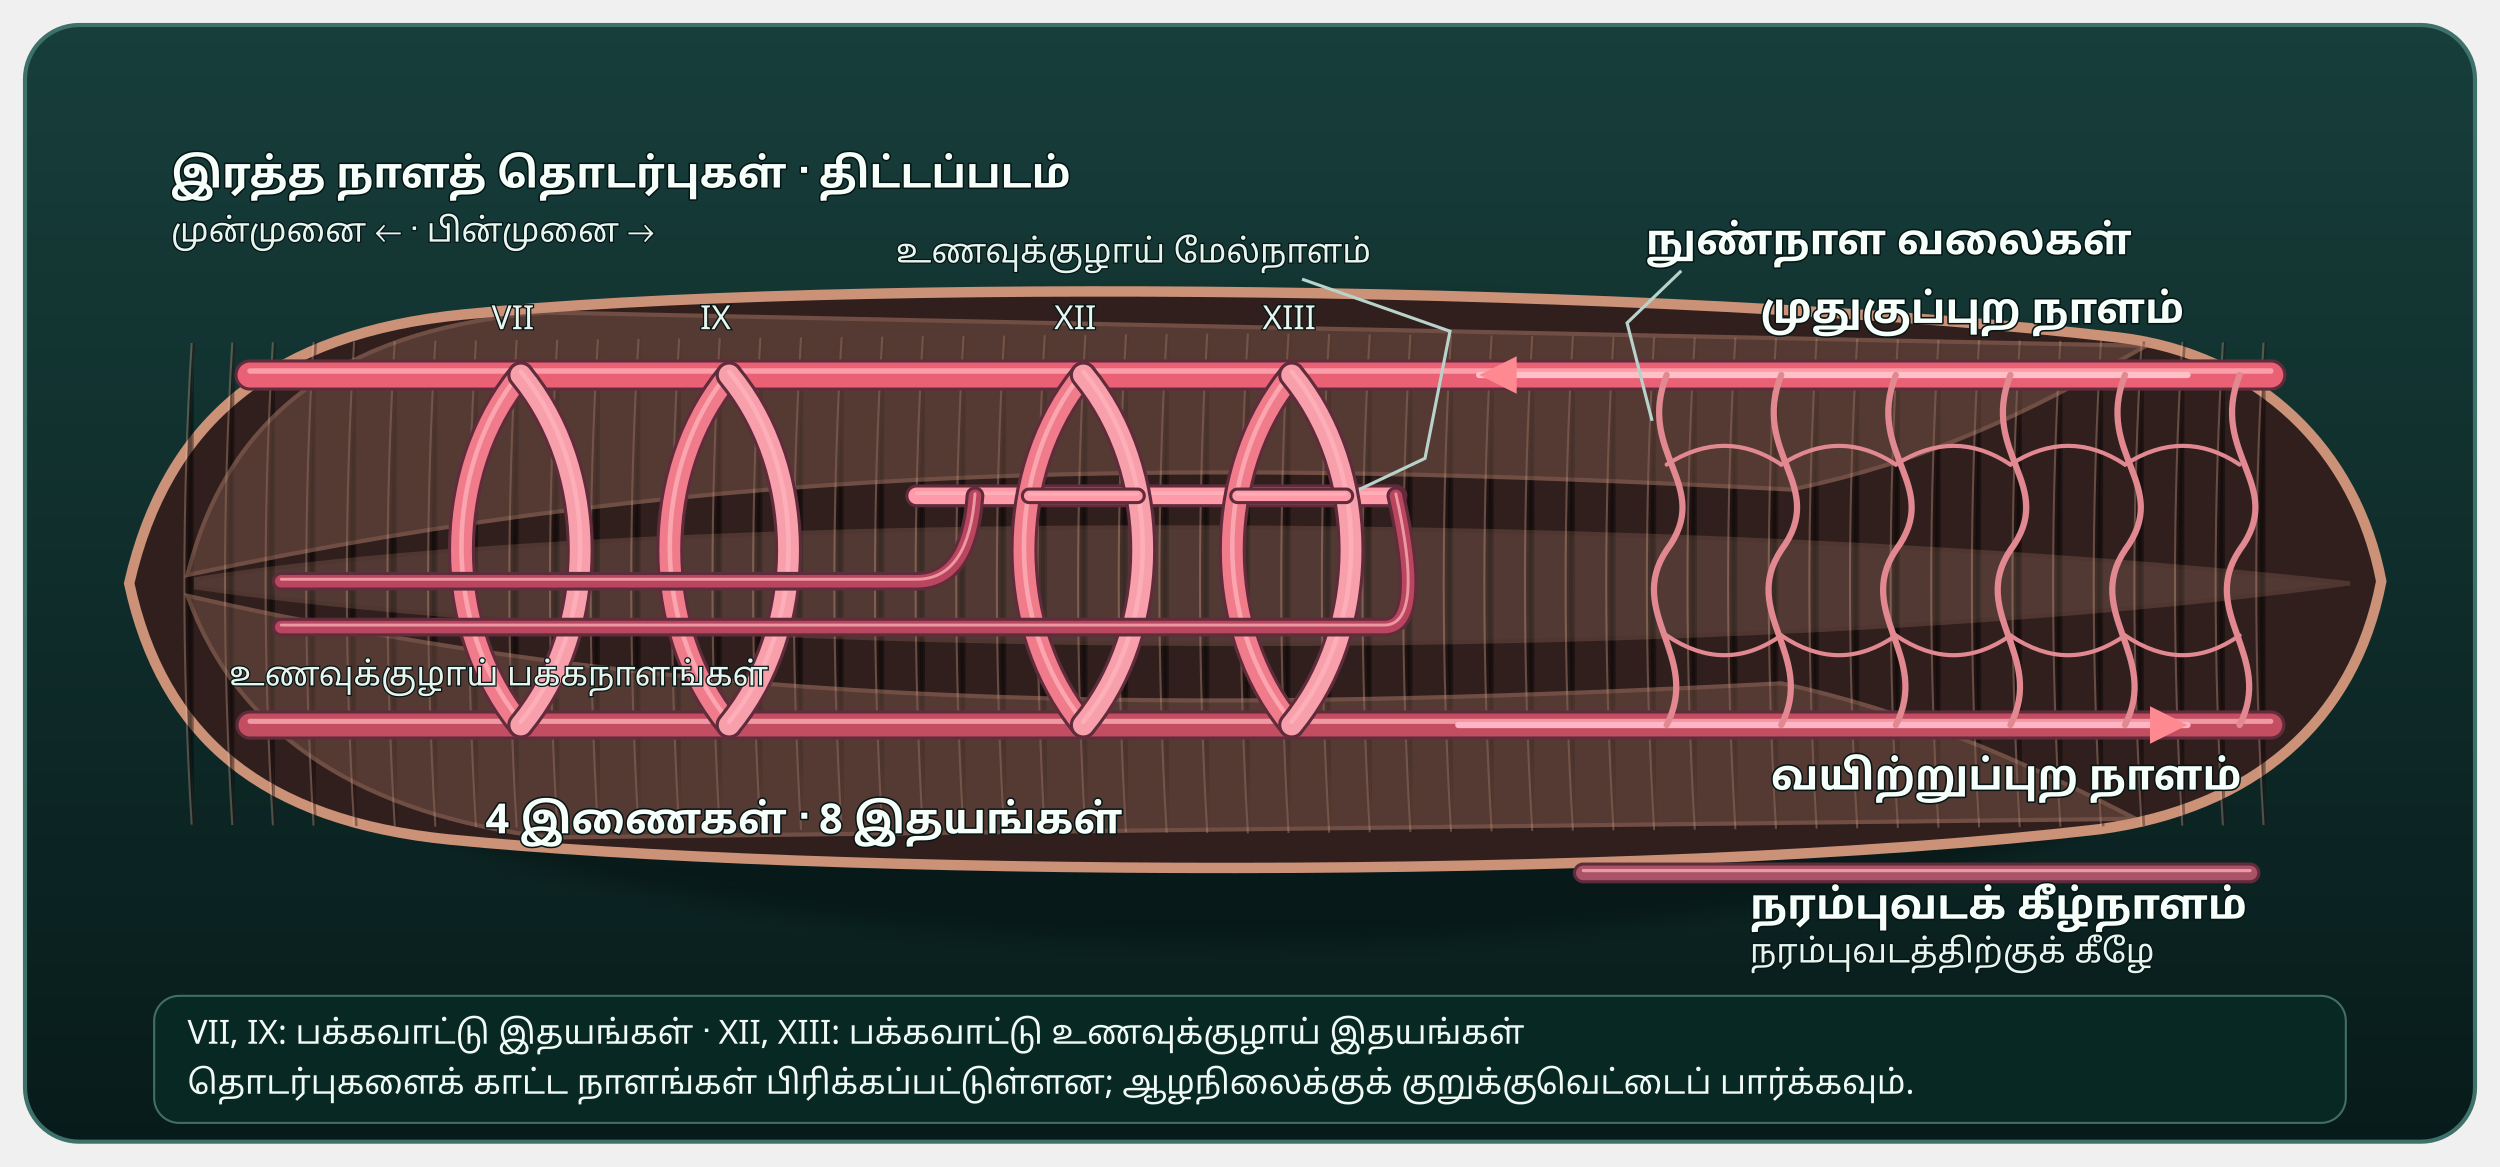
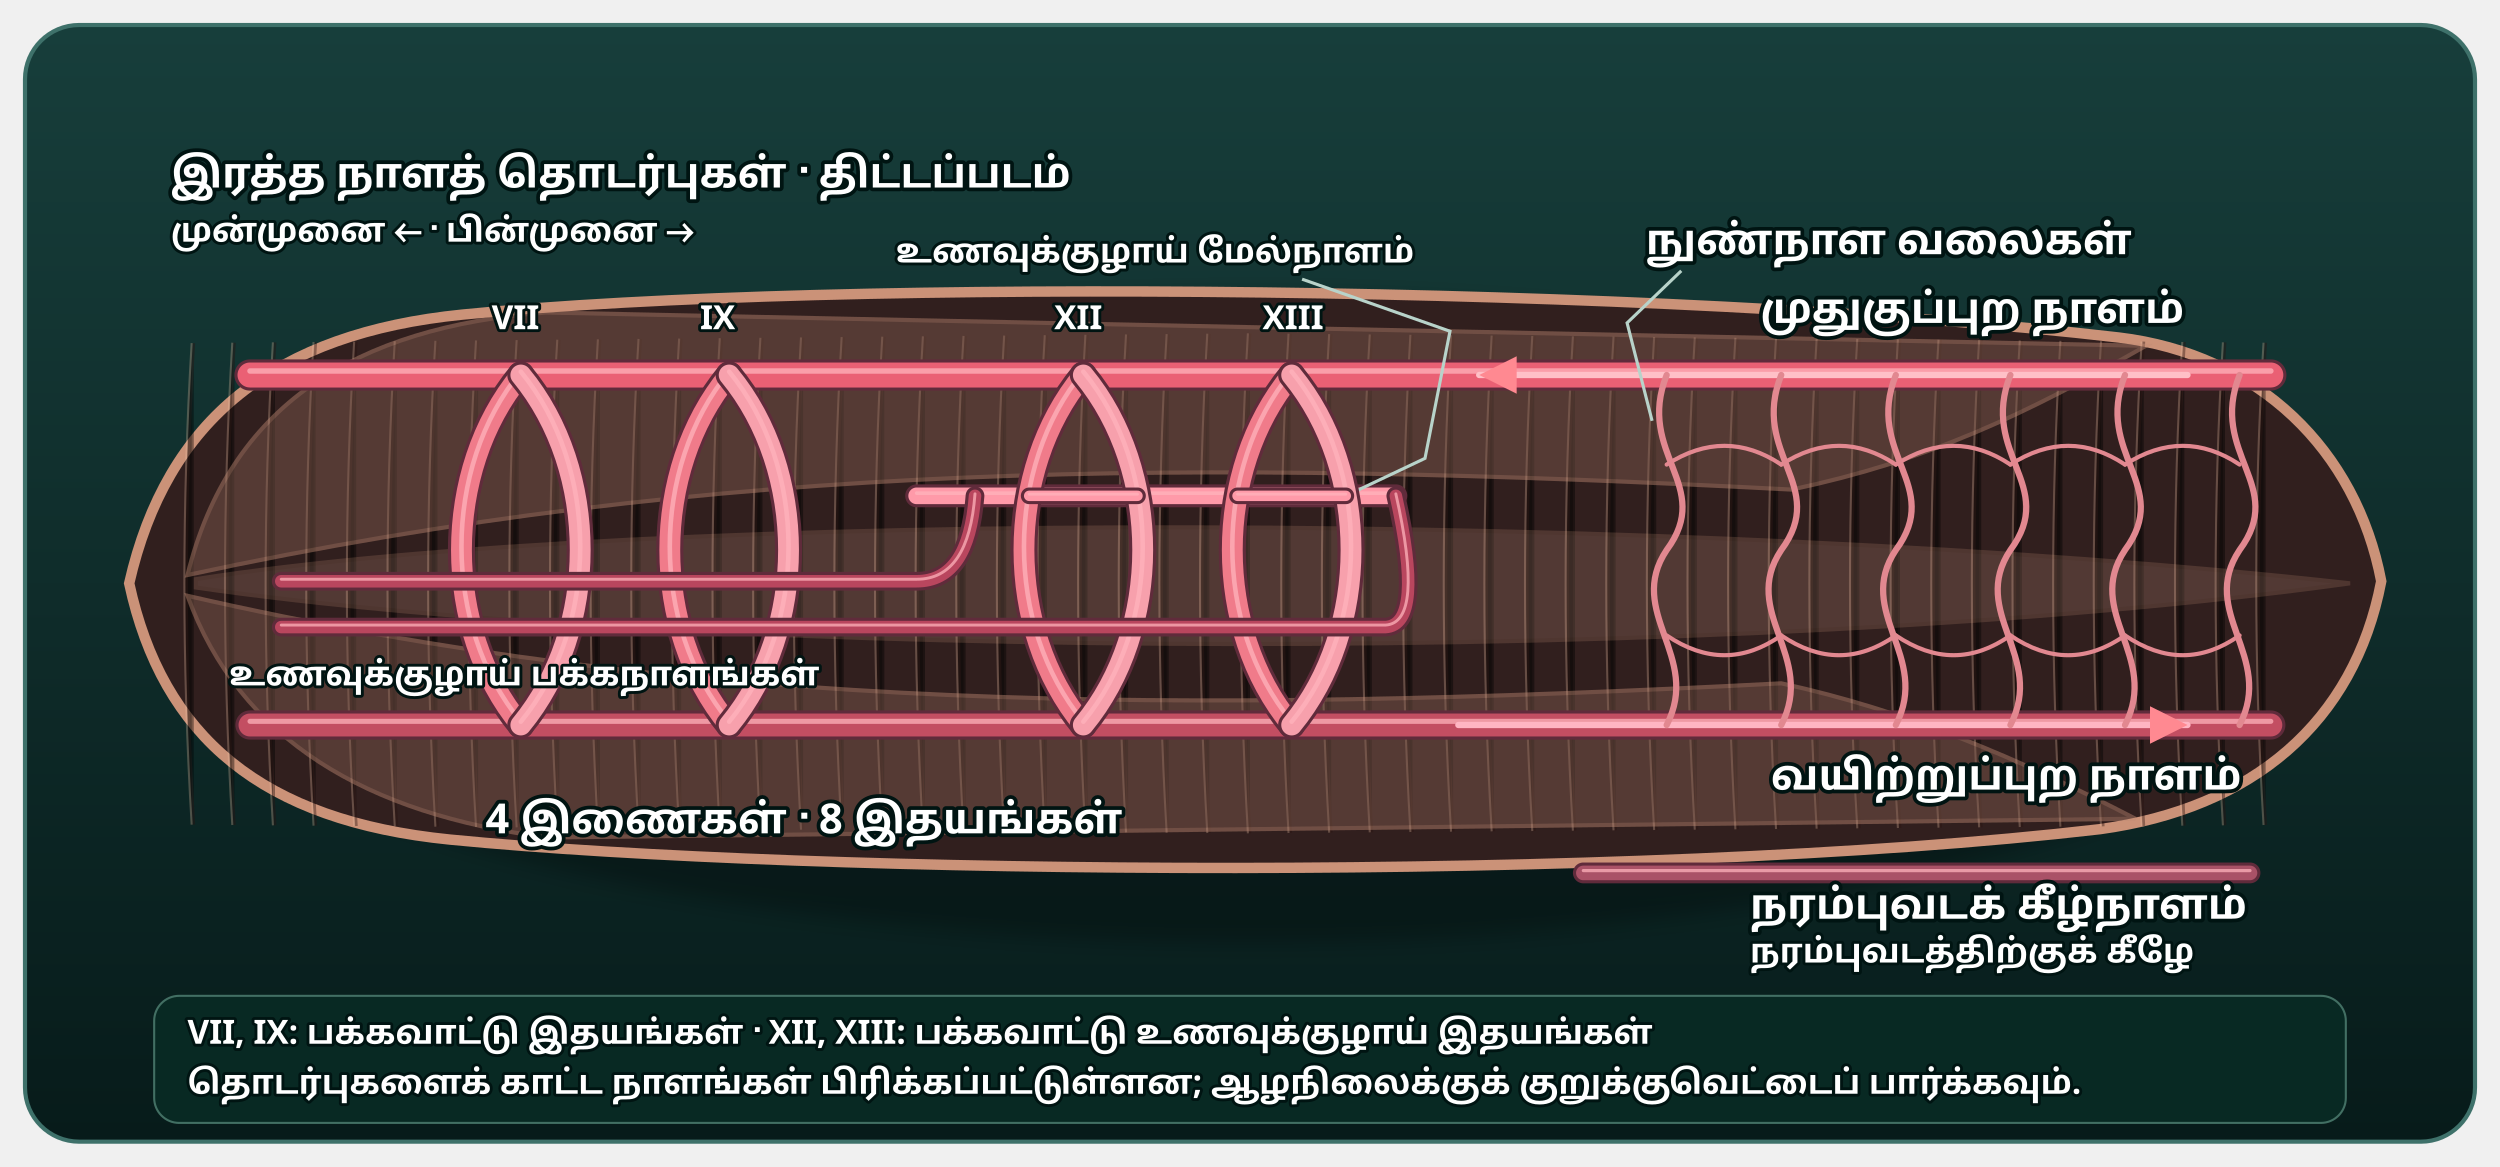
<svg xmlns="http://www.w3.org/2000/svg" id="anatomySvg" viewBox="0 0 1200 560" role="group" aria-labelledby="svgTitle svgDesc" style="transform: none; display: block;" lang="ta" xml:lang="ta" width="1200" height="560" class="motion-paused">
  <defs>
    <linearGradient id="trayGrad" x1="0" y1="0" x2="0" y2="1">
      <stop stop-color="#173e3b" />
      <stop offset="1" stop-color="#071b1a" />
    </linearGradient>
    <linearGradient id="skinGrad" x1="0" y1="0" x2="0" y2="1">
      <stop stop-color="#b87f69" />
      <stop offset=".42" stop-color="#8b5b4b" />
      <stop offset="1" stop-color="#593c35" />
    </linearGradient>
    <linearGradient id="gutGrad" x1="0" y1="0" x2="0" y2="1">
      <stop stop-color="#ffd0aa" />
      <stop offset=".5" stop-color="#d37e66" />
      <stop offset="1" stop-color="#7e3d3f" />
    </linearGradient>
    <linearGradient id="gutLight" x1="0" y1="0" x2="0" y2="1">
      <stop stop-color="#ffe4bb" />
      <stop offset="1" stop-color="#c67c57" />
    </linearGradient>
    <radialGradient id="gizzardGrad">
      <stop stop-color="#f4c099" />
      <stop offset=".58" stop-color="#b36454" />
      <stop offset="1" stop-color="#683940" />
    </radialGradient>
    <linearGradient id="vesselGrad" x1="0" y1="0" x2="1" y2="0">
      <stop stop-color="#8e1e34" />
      <stop offset=".45" stop-color="#ff6670" />
      <stop offset="1" stop-color="#8e1e34" />
    </linearGradient>
    <radialGradient id="reproGrad">
      <stop stop-color="#f3c8ff" />
      <stop offset=".7" stop-color="#a958c6" />
      <stop offset="1" stop-color="#54295f" />
    </radialGradient>
    <filter id="soft">
      <feGaussianBlur stdDeviation="5" />
    </filter>
    <marker id="arrowRed" markerWidth="8" markerHeight="8" refX="6" refY="3" orient="auto">
      <path d="M0 0L6 3L0 6Z" fill="#ff8991" />
    </marker>
    <marker id="arrowBlue" markerWidth="8" markerHeight="8" refX="6" refY="3" orient="auto">
      <path d="M0 0L6 3L0 6Z" fill="#7bd8ff" />
    </marker>
    <filter id="organicTexture" x="-20%" y="-20%" width="140%" height="140%">
      <feTurbulence type="fractalNoise" baseFrequency="0.012 0.09" numOctaves="4" seed="7" result="grain" />
      <feColorMatrix in="grain" type="matrix" values="0 0 0 0 0  0 0 0 0 0  0 0 0 0 0  0.85 0.85 0.85 0 0" result="grainAlpha" />
      <feComposite in="grainAlpha" in2="SourceGraphic" operator="in" />
    </filter>
    <filter id="fineGrain" x="-20%" y="-20%" width="140%" height="140%">
      <feTurbulence type="fractalNoise" baseFrequency="0.35" numOctaves="2" seed="3" result="fine" />
      <feColorMatrix in="fine" type="matrix" values="0 0 0 0 0  0 0 0 0 0  0 0 0 0 0  0.5 0.5 0.5 0 0" result="fineAlpha" />
      <feComposite in="fineAlpha" in2="SourceGraphic" operator="in" />
    </filter>
    <radialGradient id="glossHi" cx="34%" cy="20%" r="60%">
      <stop offset="0" stop-color="#fff" stop-opacity=".55" />
      <stop offset=".45" stop-color="#fff" stop-opacity=".1" />
      <stop offset="1" stop-color="#fff" stop-opacity="0" />
    </radialGradient>
    <radialGradient id="glossHiSmall" cx="30%" cy="22%" r="70%">
      <stop offset="0" stop-color="#fff" stop-opacity=".7" />
      <stop offset="1" stop-color="#fff" stop-opacity="0" />
    </radialGradient>
    <linearGradient id="skinGrad2" x1="0" y1="0" x2="0" y2="1">
      <stop stop-color="#c68a70" offset="0" />
      <stop offset=".18" stop-color="#a8664f" />
      <stop offset=".5" stop-color="#7d4438" />
      <stop offset=".78" stop-color="#5a352f" />
      <stop offset="1" stop-color="#3c211f" />
    </linearGradient>
    <radialGradient id="fleshGlow" cx="50%" cy="35%" r="65%">
      <stop offset="0" stop-color="#ffe0c8" stop-opacity=".5" />
      <stop offset="1" stop-color="#ffe0c8" stop-opacity="0" />
    </radialGradient>
    <clipPath id="externalClip">
      <path d="M65 280 C88 227 136 190 220 186 C470 180 841 183 1050 208 C1112 217 1140 245 1145 280 C1138 324 1095 350 1044 358 C784 384 420 377 218 374 C133 371 87 330 65 280 Z" />
    </clipPath>
    <linearGradient id="caecumPolish" x1="0" y1="0" x2="0" y2="1">
      <stop offset="0" stop-color="#ffe1b5" />
      <stop offset="0.33" stop-color="#efb082" />
      <stop offset="0.68" stop-color="#bb715f" />
      <stop offset="1" stop-color="#663940" />
    </linearGradient>
    <linearGradient id="nervePolish" x1="0" y1="0" x2="0" y2="1">
      <stop offset="0" stop-color="#fff3c1" />
      <stop offset="0.28" stop-color="#ffe179" />
      <stop offset="0.65" stop-color="#d8a43a" />
      <stop offset="1" stop-color="#805424" />
    </linearGradient>
    <linearGradient id="epidermisPolish" x1="0" y1="0" x2="0" y2="1">
      <stop offset="0" stop-color="#f8ccad" />
      <stop offset="0.4" stop-color="#d99c80" />
      <stop offset="1" stop-color="#8f594f" />
    </linearGradient>
    <linearGradient id="skinDepthPolish" x1="0" y1="0" x2="0" y2="1">
      <stop offset="0" stop-color="#b77d6c" />
      <stop offset="0.55" stop-color="#734e48" />
      <stop offset="1" stop-color="#382e32" />
    </linearGradient>
    <linearGradient id="mucusPolish" x1="0" y1="0" x2="0" y2="1">
      <stop offset="0" stop-color="#e6fcff" />
      <stop offset="0.28" stop-color="#ade4e5" />
      <stop offset="1" stop-color="#487f89" />
    </linearGradient>
    <radialGradient id="ganglionPolish" cx=".33" cy=".22" r=".85">
      <stop offset="0" stop-color="#fff8d2" />
      <stop offset="0.38" stop-color="#f7d565" />
      <stop offset="1" stop-color="#957026" />
    </radialGradient>
    <marker id="arrowGasIn" markerWidth="12" markerHeight="12" refX="10" refY="6" orient="auto" markerUnits="userSpaceOnUse">
      <path d="M0 0L12 6L0 12Z" fill="#85e2ff" />
    </marker>
    <marker id="arrowGasOut" markerWidth="12" markerHeight="12" refX="10" refY="6" orient="auto" markerUnits="userSpaceOnUse">
      <path d="M0 0L12 6L0 12Z" fill="#ffb0b7" />
    </marker>
  </defs>
  <rect x="12" y="12" width="1176" height="536" rx="26" fill="url(#trayGrad)" stroke="#3e716a" stroke-width="2" />
  <ellipse cx="600" cy="297" rx="526" ry="155" fill="#000" opacity=".28" filter="url(#soft)" id="bodyShadow" style="display: inline;" />
  <path id="bodyBase" d="M62 280C80 201 132 160 222 151C402 133 802 137 1017 162C1084 170 1131 216 1143 279C1130 347 1081 388 1008 398C785 424 389 420 216 403C126 394 78 354 62 280Z" fill="#311f1e" stroke="#cb9278" stroke-width="5" style="display: inline;" />
  <g id="segments" aria-hidden="true" style="display: inline;">
    <path class="segment-shadow" d="M93 164.68Q86 280 93 395.84" style="stroke: #2a1210; stroke-width: 1.4; opacity: 0.4;" />
    <path class="segment-line" d="M92 164.68Q85 280 92 395.84" style="stroke: #f0c6a8; stroke-width: 1; opacity: 0.28;" />
    <path class="segment-shadow" d="M112.5 164.5Q105.5 280 112.5 396" style="stroke: #2a1210; stroke-width: 1.4; opacity: 0.4;" />
    <path class="segment-line" d="M111.5 164.5Q104.5 280 111.5 396" style="stroke: #f0c6a8; stroke-width: 1; opacity: 0.28;" />
    <path class="segment-shadow" d="M132 164.32Q125 280 132 396.16" style="stroke: #2a1210; stroke-width: 1.4; opacity: 0.4;" />
    <path class="segment-line" d="M131 164.32Q124 280 131 396.16" style="stroke: #f0c6a8; stroke-width: 1; opacity: 0.28;" />
    <path class="segment-shadow" d="M151.5 164.14Q144.5 280 151.5 396.32" style="stroke: #2a1210; stroke-width: 1.4; opacity: 0.4;" />
    <path class="segment-line" d="M150.5 164.14Q143.5 280 150.5 396.32" style="stroke: #f0c6a8; stroke-width: 1; opacity: 0.28;" />
    <path class="segment-shadow" d="M171 163.96Q164 280 171 396.48" style="stroke: #2a1210; stroke-width: 1.4; opacity: 0.4;" />
    <path class="segment-line" d="M170 163.96Q163 280 170 396.48" style="stroke: #f0c6a8; stroke-width: 1; opacity: 0.28;" />
    <path class="segment-shadow" d="M190.5 163.78Q183.5 280 190.5 396.64" style="stroke: #2a1210; stroke-width: 1.4; opacity: 0.4;" />
    <path class="segment-line" d="M189.5 163.78Q182.5 280 189.5 396.64" style="stroke: #f0c6a8; stroke-width: 1; opacity: 0.28;" />
    <path class="segment-shadow" d="M210 163.6Q203 280 210 396.8" style="stroke: #2a1210; stroke-width: 1.4; opacity: 0.4;" />
    <path class="segment-line" d="M209 163.6Q202 280 209 396.8" style="stroke: #f0c6a8; stroke-width: 1; opacity: 0.28;" />
    <path class="segment-shadow" d="M229.5 163.42Q222.5 280 229.5 396.96" style="stroke: #2a1210; stroke-width: 1.4; opacity: 0.4;" />
    <path class="segment-line" d="M228.5 163.42Q221.5 280 228.5 396.96" style="stroke: #f0c6a8; stroke-width: 1; opacity: 0.28;" />
    <path class="segment-shadow" d="M249 163.24Q242 280 249 397.12" style="stroke: #2a1210; stroke-width: 1.4; opacity: 0.4;" />
    <path class="segment-line" d="M248 163.24Q241 280 248 397.12" style="stroke: #f0c6a8; stroke-width: 1; opacity: 0.28;" />
    <path class="segment-shadow" d="M268.5 163.06Q261.5 280 268.5 397.28" style="stroke: #2a1210; stroke-width: 1.4; opacity: 0.4;" />
    <path class="segment-line" d="M267.5 163.06Q260.5 280 267.5 397.28" style="stroke: #f0c6a8; stroke-width: 1; opacity: 0.28;" />
    <path class="segment-shadow" d="M288 162.88Q281 280 288 397.44" style="stroke: #2a1210; stroke-width: 1.4; opacity: 0.4;" />
    <path class="segment-line" d="M287 162.88Q280 280 287 397.44" style="stroke: #f0c6a8; stroke-width: 1; opacity: 0.28;" />
    <path class="segment-shadow" d="M307.5 162.7Q300.5 280 307.5 397.6" style="stroke: #2a1210; stroke-width: 1.4; opacity: 0.4;" />
    <path class="segment-line" d="M306.5 162.7Q299.5 280 306.5 397.6" style="stroke: #f0c6a8; stroke-width: 1; opacity: 0.28;" />
    <path class="segment-shadow" d="M327 162.52Q320 280 327 397.76" style="stroke: #2a1210; stroke-width: 1.4; opacity: 0.4;" />
    <path class="segment-line" d="M326 162.52Q319 280 326 397.76" style="stroke: #f0c6a8; stroke-width: 1; opacity: 0.28;" />
    <path class="segment-shadow" d="M346.5 162.34Q339.5 280 346.5 397.92" style="stroke: #2a1210; stroke-width: 1.4; opacity: 0.4;" />
    <path class="segment-line" d="M345.5 162.34Q338.5 280 345.5 397.92" style="stroke: #f0c6a8; stroke-width: 1; opacity: 0.28;" />
    <path class="segment-shadow" d="M366 162.16Q359 280 366 398.08" style="stroke: #2a1210; stroke-width: 1.4; opacity: 0.4;" />
    <path class="segment-line" d="M365 162.16Q358 280 365 398.08" style="stroke: #f0c6a8; stroke-width: 1; opacity: 0.28;" />
    <path class="segment-shadow" d="M385.5 161.98Q378.5 280 385.5 398.24" style="stroke: #2a1210; stroke-width: 1.4; opacity: 0.4;" />
    <path class="segment-line" d="M384.5 161.98Q377.5 280 384.5 398.24" style="stroke: #f0c6a8; stroke-width: 1; opacity: 0.28;" />
    <path class="segment-shadow" d="M405 161.8Q398 280 405 398.4" style="stroke: #2a1210; stroke-width: 1.4; opacity: 0.4;" />
    <path class="segment-line" d="M404 161.8Q397 280 404 398.4" style="stroke: #f0c6a8; stroke-width: 1; opacity: 0.28;" />
    <path class="segment-shadow" d="M424.5 161.62Q417.5 280 424.5 398.56" style="stroke: #2a1210; stroke-width: 1.4; opacity: 0.4;" />
    <path class="segment-line" d="M423.5 161.62Q416.5 280 423.5 398.56" style="stroke: #f0c6a8; stroke-width: 1; opacity: 0.28;" />
    <path class="segment-shadow" d="M444 161.44Q437 280 444 398.72" style="stroke: #2a1210; stroke-width: 1.4; opacity: 0.4;" />
    <path class="segment-line" d="M443 161.44Q436 280 443 398.72" style="stroke: #f0c6a8; stroke-width: 1; opacity: 0.28;" />
    <path class="segment-shadow" d="M463.5 161.26Q456.5 280 463.5 398.88" style="stroke: #2a1210; stroke-width: 1.4; opacity: 0.4;" />
    <path class="segment-line" d="M462.5 161.26Q455.5 280 462.5 398.88" style="stroke: #f0c6a8; stroke-width: 1; opacity: 0.28;" />
    <path class="segment-shadow" d="M483 161.08Q476 280 483 399.04" style="stroke: #2a1210; stroke-width: 1.4; opacity: 0.4;" />
    <path class="segment-line" d="M482 161.08Q475 280 482 399.04" style="stroke: #f0c6a8; stroke-width: 1; opacity: 0.28;" />
    <path class="segment-shadow" d="M502.5 160.9Q495.5 280 502.5 399.2" style="stroke: #2a1210; stroke-width: 1.4; opacity: 0.4;" />
    <path class="segment-line" d="M501.5 160.9Q494.5 280 501.5 399.2" style="stroke: #f0c6a8; stroke-width: 1; opacity: 0.28;" />
    <path class="segment-shadow" d="M522 160.72Q515 280 522 399.36" style="stroke: #2a1210; stroke-width: 1.4; opacity: 0.4;" />
    <path class="segment-line" d="M521 160.72Q514 280 521 399.36" style="stroke: #f0c6a8; stroke-width: 1; opacity: 0.28;" />
    <path class="segment-shadow" d="M541.5 160.54Q534.5 280 541.5 399.52" style="stroke: #2a1210; stroke-width: 1.4; opacity: 0.4;" />
    <path class="segment-line" d="M540.5 160.54Q533.5 280 540.5 399.52" style="stroke: #f0c6a8; stroke-width: 1; opacity: 0.28;" />
    <path class="segment-shadow" d="M561 160.36Q554 280 561 399.68" style="stroke: #2a1210; stroke-width: 1.4; opacity: 0.4;" />
    <path class="segment-line" d="M560 160.36Q553 280 560 399.68" style="stroke: #f0c6a8; stroke-width: 1; opacity: 0.28;" />
    <path class="segment-shadow" d="M580.5 160.18Q573.5 280 580.5 399.84" style="stroke: #2a1210; stroke-width: 1.4; opacity: 0.4;" />
    <path class="segment-line" d="M579.5 160.18Q572.5 280 579.5 399.84" style="stroke: #f0c6a8; stroke-width: 1; opacity: 0.28;" />
    <path class="segment-shadow" d="M600 160Q593 280 600 400" style="stroke: #2a1210; stroke-width: 1.4; opacity: 0.4;" />
    <path class="segment-line" d="M599 160Q592 280 599 400" style="stroke: #f0c6a8; stroke-width: 1; opacity: 0.28;" />
    <path class="segment-shadow" d="M619.5 160.18Q612.5 280 619.5 399.84" style="stroke: #2a1210; stroke-width: 1.4; opacity: 0.4;" />
    <path class="segment-line" d="M618.5 160.18Q611.5 280 618.5 399.84" style="stroke: #f0c6a8; stroke-width: 1; opacity: 0.28;" />
    <path class="segment-shadow" d="M639 160.36Q632 280 639 399.68" style="stroke: #2a1210; stroke-width: 1.4; opacity: 0.4;" />
    <path class="segment-line" d="M638 160.36Q631 280 638 399.68" style="stroke: #f0c6a8; stroke-width: 1; opacity: 0.28;" />
    <path class="segment-shadow" d="M658.5 160.54Q651.5 280 658.5 399.52" style="stroke: #2a1210; stroke-width: 1.4; opacity: 0.4;" />
    <path class="segment-line" d="M657.5 160.54Q650.5 280 657.5 399.52" style="stroke: #f0c6a8; stroke-width: 1; opacity: 0.28;" />
    <path class="segment-shadow" d="M678 160.72Q671 280 678 399.36" style="stroke: #2a1210; stroke-width: 1.4; opacity: 0.4;" />
    <path class="segment-line" d="M677 160.72Q670 280 677 399.36" style="stroke: #f0c6a8; stroke-width: 1; opacity: 0.28;" />
    <path class="segment-shadow" d="M697.5 160.9Q690.5 280 697.5 399.2" style="stroke: #2a1210; stroke-width: 1.4; opacity: 0.4;" />
    <path class="segment-line" d="M696.5 160.9Q689.5 280 696.5 399.2" style="stroke: #f0c6a8; stroke-width: 1; opacity: 0.28;" />
    <path class="segment-shadow" d="M717 161.08Q710 280 717 399.04" style="stroke: #2a1210; stroke-width: 1.4; opacity: 0.4;" />
    <path class="segment-line" d="M716 161.08Q709 280 716 399.04" style="stroke: #f0c6a8; stroke-width: 1; opacity: 0.28;" />
    <path class="segment-shadow" d="M736.5 161.26Q729.5 280 736.5 398.88" style="stroke: #2a1210; stroke-width: 1.4; opacity: 0.4;" />
    <path class="segment-line" d="M735.5 161.26Q728.5 280 735.5 398.88" style="stroke: #f0c6a8; stroke-width: 1; opacity: 0.28;" />
    <path class="segment-shadow" d="M756 161.44Q749 280 756 398.72" style="stroke: #2a1210; stroke-width: 1.4; opacity: 0.4;" />
    <path class="segment-line" d="M755 161.44Q748 280 755 398.72" style="stroke: #f0c6a8; stroke-width: 1; opacity: 0.28;" />
    <path class="segment-shadow" d="M775.5 161.62Q768.5 280 775.5 398.56" style="stroke: #2a1210; stroke-width: 1.4; opacity: 0.4;" />
    <path class="segment-line" d="M774.5 161.62Q767.5 280 774.5 398.56" style="stroke: #f0c6a8; stroke-width: 1; opacity: 0.28;" />
    <path class="segment-shadow" d="M795 161.8Q788 280 795 398.4" style="stroke: #2a1210; stroke-width: 1.4; opacity: 0.4;" />
    <path class="segment-line" d="M794 161.8Q787 280 794 398.4" style="stroke: #f0c6a8; stroke-width: 1; opacity: 0.28;" />
    <path class="segment-shadow" d="M814.5 161.98Q807.5 280 814.5 398.24" style="stroke: #2a1210; stroke-width: 1.4; opacity: 0.4;" />
    <path class="segment-line" d="M813.5 161.98Q806.5 280 813.5 398.24" style="stroke: #f0c6a8; stroke-width: 1; opacity: 0.28;" />
    <path class="segment-shadow" d="M834 162.16Q827 280 834 398.08" style="stroke: #2a1210; stroke-width: 1.4; opacity: 0.4;" />
    <path class="segment-line" d="M833 162.16Q826 280 833 398.08" style="stroke: #f0c6a8; stroke-width: 1; opacity: 0.28;" />
    <path class="segment-shadow" d="M853.5 162.34Q846.5 280 853.5 397.92" style="stroke: #2a1210; stroke-width: 1.4; opacity: 0.4;" />
    <path class="segment-line" d="M852.5 162.34Q845.5 280 852.5 397.92" style="stroke: #f0c6a8; stroke-width: 1; opacity: 0.28;" />
    <path class="segment-shadow" d="M873 162.52Q866 280 873 397.76" style="stroke: #2a1210; stroke-width: 1.4; opacity: 0.4;" />
    <path class="segment-line" d="M872 162.52Q865 280 872 397.76" style="stroke: #f0c6a8; stroke-width: 1; opacity: 0.28;" />
    <path class="segment-shadow" d="M892.5 162.7Q885.5 280 892.5 397.6" style="stroke: #2a1210; stroke-width: 1.4; opacity: 0.4;" />
    <path class="segment-line" d="M891.5 162.7Q884.5 280 891.5 397.6" style="stroke: #f0c6a8; stroke-width: 1; opacity: 0.28;" />
    <path class="segment-shadow" d="M912 162.88Q905 280 912 397.44" style="stroke: #2a1210; stroke-width: 1.4; opacity: 0.4;" />
    <path class="segment-line" d="M911 162.88Q904 280 911 397.44" style="stroke: #f0c6a8; stroke-width: 1; opacity: 0.28;" />
    <path class="segment-shadow" d="M931.5 163.06Q924.5 280 931.5 397.28" style="stroke: #2a1210; stroke-width: 1.4; opacity: 0.4;" />
    <path class="segment-line" d="M930.5 163.06Q923.5 280 930.5 397.28" style="stroke: #f0c6a8; stroke-width: 1; opacity: 0.28;" />
    <path class="segment-shadow" d="M951 163.24Q944 280 951 397.12" style="stroke: #2a1210; stroke-width: 1.4; opacity: 0.4;" />
    <path class="segment-line" d="M950 163.24Q943 280 950 397.12" style="stroke: #f0c6a8; stroke-width: 1; opacity: 0.28;" />
    <path class="segment-shadow" d="M970.5 163.42Q963.5 280 970.5 396.96" style="stroke: #2a1210; stroke-width: 1.4; opacity: 0.4;" />
    <path class="segment-line" d="M969.5 163.42Q962.5 280 969.5 396.96" style="stroke: #f0c6a8; stroke-width: 1; opacity: 0.28;" />
    <path class="segment-shadow" d="M990 163.6Q983 280 990 396.8" style="stroke: #2a1210; stroke-width: 1.4; opacity: 0.4;" />
    <path class="segment-line" d="M989 163.6Q982 280 989 396.8" style="stroke: #f0c6a8; stroke-width: 1; opacity: 0.28;" />
    <path class="segment-shadow" d="M1009.5 163.78Q1002.5 280 1009.5 396.64" style="stroke: #2a1210; stroke-width: 1.4; opacity: 0.4;" />
    <path class="segment-line" d="M1008.5 163.78Q1001.5 280 1008.5 396.64" style="stroke: #f0c6a8; stroke-width: 1; opacity: 0.28;" />
    <path class="segment-shadow" d="M1029 163.96Q1022 280 1029 396.48" style="stroke: #2a1210; stroke-width: 1.4; opacity: 0.4;" />
    <path class="segment-line" d="M1028 163.96Q1021 280 1028 396.48" style="stroke: #f0c6a8; stroke-width: 1; opacity: 0.28;" />
    <path class="segment-shadow" d="M1048.5 164.14Q1041.5 280 1048.5 396.32" style="stroke: #2a1210; stroke-width: 1.4; opacity: 0.4;" />
    <path class="segment-line" d="M1047.5 164.14Q1040.5 280 1047.5 396.32" style="stroke: #f0c6a8; stroke-width: 1; opacity: 0.28;" />
    <path class="segment-shadow" d="M1068 164.32Q1061 280 1068 396.16" style="stroke: #2a1210; stroke-width: 1.4; opacity: 0.4;" />
    <path class="segment-line" d="M1067 164.32Q1060 280 1067 396.16" style="stroke: #f0c6a8; stroke-width: 1; opacity: 0.28;" />
    <path class="segment-shadow" d="M1087.5 164.5Q1080.5 280 1087.5 396" style="stroke: #2a1210; stroke-width: 1.4; opacity: 0.4;" />
    <path class="segment-line" d="M1086.5 164.5Q1079.5 280 1086.5 396" style="stroke: #f0c6a8; stroke-width: 1; opacity: 0.28;" />
  </g>
  <g id="internalFlaps" aria-hidden="true" style="display: inline;">
    <path class="flap" d="M90 276C110 195 170 157 262 150L1030 166C972 199 926 221 860 235C573 220 345 221 90 276Z" style="fill: #835d4f; stroke: #c18b74; stroke-width: 2; opacity: 0.44;" />
    <path class="flap" d="M90 286C115 355 176 391 263 402L1025 393C969 364 915 341 855 328C566 343 335 342 90 286Z" style="fill: #835d4f; stroke: #c18b74; stroke-width: 2; opacity: 0.44;" />
    <path d="M94 278C310 244 813 245 1128 280C840 320 335 317 94 282Z" fill="#e9b394" opacity=".18" stroke="#d9a080" stroke-width="2" />
  </g>
  <g id="layer-circulatory" class="layer active" style="display: inline;">
-     <text x="82" y="90" class="organ-label" data-en-label="Vascular connections · schematic" data-en-x="82" data-en-y="90" data-en-font="" lang="ta" xml:lang="ta" style="font-size: 20px; fill: #f6fff9; stroke: #061515; stroke-width: 1.5; stroke-linejoin: round; font-weight: 750; letter-spacing: 0; font-family: Noto Sans Tamil;" paint-order="stroke" id="proof-label-0">
+     <text x="82" y="90" class="organ-label" data-en-label="Vascular connections · schematic" data-en-x="82" data-en-y="90" data-en-font="" lang="ta" xml:lang="ta" style="font-size: 20px; fill: #ffffff; stroke: #001412; stroke-width: 3.6; stroke-linejoin: round; font-weight: 800; letter-spacing: 0; font-family: Noto Sans Tamil;" paint-order="stroke" id="proof-label-0">
      <tspan x="82" dy="0">இரத்த நாளத் தொடர்புகள் · திட்டப்படம்</tspan>
    </text>
-     <text x="82" y="116" class="micro-label" data-en-label="Anterior ←   ·   Posterior →" data-en-x="82" data-en-y="116" data-en-font="" lang="ta" xml:lang="ta" style="font-size: 16px; fill: #e7f5ef; stroke: #061515; stroke-width: 1.2; letter-spacing: 0; font-family: Noto Sans Tamil;" paint-order="stroke" id="proof-label-1">
+     <text x="82" y="116" class="micro-label" data-en-label="Anterior ←   ·   Posterior →" data-en-x="82" data-en-y="116" data-en-font="" lang="ta" xml:lang="ta" style="font-size: 16px; fill: #ffffff; stroke: #001412; stroke-width: 2.8; stroke-linejoin: round; letter-spacing: 0; font-family: Noto Sans Tamil; font-weight: 700;" paint-order="stroke" id="proof-label-1">
      <tspan x="82" dy="0">முன்முனை ← · பின்முனை →</tspan>
    </text>
    <g class="svg-structure" data-structure="dorsal-vessel" tabindex="0" role="button" aria-hidden="false" aria-disabled="false" aria-label="முதுகுப்புற இரத்த நாளம்">
      <path d="M120 180 H1090" fill="none" stroke="#602b3b" stroke-width="15.0" stroke-linecap="round" stroke-linejoin="round" pointer-events="none" aria-hidden="true" class="surface-detail" />
      <path d="M120 180 H1090" fill="none" stroke="#ea6074" stroke-width="12.0" stroke-linecap="round" stroke-linejoin="round" />
      <path d="M120 180 H1090" fill="none" stroke="#ffb3bc" stroke-width="2.64" stroke-linecap="round" stroke-linejoin="round" opacity=".74" transform="translate(0 -1.92)" pointer-events="none" aria-hidden="true" class="surface-detail" />
      <path d="M1050 180 H710" fill="none" stroke="#ffc0c7" stroke-width="3" stroke-linecap="round" marker-end="url(#arrowRed)" />
-       <text x="845" y="155" class="organ-label" data-en-label="Dorsal vessel" data-en-x="845" data-en-y="155" data-en-font="" lang="ta" xml:lang="ta" style="font-size: 20px; fill: #f6fff9; stroke: #061515; stroke-width: 1.5; stroke-linejoin: round; font-weight: 750; letter-spacing: 0; font-family: Noto Sans Tamil;" paint-order="stroke" id="proof-label-2">
+       <text x="845" y="155" class="organ-label" data-en-label="Dorsal vessel" data-en-x="845" data-en-y="155" data-en-font="" lang="ta" xml:lang="ta" style="font-size: 20px; fill: #ffffff; stroke: #001412; stroke-width: 3.6; stroke-linejoin: round; font-weight: 800; letter-spacing: 0; font-family: Noto Sans Tamil;" paint-order="stroke" id="proof-label-2">
        <tspan x="845" dy="0">முதுகுப்புற நாளம்</tspan>
      </text>
    </g>
    <g class="svg-structure" data-structure="ventral-vessel" tabindex="0" role="button" aria-hidden="false" aria-disabled="false" aria-label="வயிற்றுப்புற இரத்த நாளம்">
      <path d="M120 348 H1090" fill="none" stroke="#602b3b" stroke-width="14.0" stroke-linecap="round" stroke-linejoin="round" pointer-events="none" aria-hidden="true" class="surface-detail" />
      <path d="M120 348 H1090" fill="none" stroke="#c34e62" stroke-width="11.0" stroke-linecap="round" stroke-linejoin="round" />
      <path d="M120 348 H1090" fill="none" stroke="#ffb3bc" stroke-width="2.42" stroke-linecap="round" stroke-linejoin="round" opacity=".74" transform="translate(0 -1.76)" pointer-events="none" aria-hidden="true" class="surface-detail" />
      <path d="M700 348 H1050" fill="none" stroke="#ffb5c3" stroke-width="3" stroke-linecap="round" marker-end="url(#arrowRed)" />
-       <text x="850" y="379" class="organ-label" data-en-label="Ventral vessel" data-en-x="850" data-en-y="379" data-en-font="" lang="ta" xml:lang="ta" style="font-size: 20px; fill: #f6fff9; stroke: #061515; stroke-width: 1.5; stroke-linejoin: round; font-weight: 750; letter-spacing: 0; font-family: Noto Sans Tamil;" paint-order="stroke" id="proof-label-3">
+       <text x="850" y="379" class="organ-label" data-en-label="Ventral vessel" data-en-x="850" data-en-y="379" data-en-font="" lang="ta" xml:lang="ta" style="font-size: 20px; fill: #ffffff; stroke: #001412; stroke-width: 3.6; stroke-linejoin: round; font-weight: 800; letter-spacing: 0; font-family: Noto Sans Tamil;" paint-order="stroke" id="proof-label-3">
        <tspan x="850" dy="0">வயிற்றுப்புற நாளம்</tspan>
      </text>
    </g>
    <g class="svg-structure" data-structure="supra-oesophageal-vessel" tabindex="0" role="button" aria-hidden="false" aria-disabled="false" aria-label="உணவுக்குழாய் மேல்நாளம்">
      <path d="M440 238 H670" fill="none" stroke="#602b3b" stroke-width="11.0" stroke-linecap="round" stroke-linejoin="round" pointer-events="none" aria-hidden="true" class="surface-detail" />
      <path d="M440 238 H670" fill="none" stroke="#ff9aa9" stroke-width="8.0" stroke-linecap="round" stroke-linejoin="round" />
      <path d="M440 238 H670" fill="none" stroke="#ffb3bc" stroke-width="1.76" stroke-linecap="round" stroke-linejoin="round" opacity=".74" transform="translate(0 -1.28)" pointer-events="none" aria-hidden="true" class="surface-detail" />
-       <text x="430" y="126" class="micro-label" data-en-label="Supra-oesophageal vessel" data-en-x="430" data-en-y="126" data-en-font="" lang="ta" xml:lang="ta" style="font-size: 16px; fill: #e7f5ef; stroke: #061515; stroke-width: 1.2; letter-spacing: 0; font-family: Noto Sans Tamil;" paint-order="stroke" id="proof-label-4">
+       <text x="430" y="126" class="micro-label" data-en-label="Supra-oesophageal vessel" data-en-x="430" data-en-y="126" data-en-font="" lang="ta" xml:lang="ta" style="font-size: 16px; fill: #ffffff; stroke: #001412; stroke-width: 2.8; stroke-linejoin: round; letter-spacing: 0; font-family: Noto Sans Tamil; font-weight: 700;" paint-order="stroke" id="proof-label-4">
        <tspan x="430" dy="0">உணவுக்குழாய் மேல்நாளம்</tspan>
      </text>
      <path d="M625 134 L696 159 L684 220 L646 238" fill="none" stroke="#b8d3ca" stroke-width="1.5" pointer-events="none" aria-hidden="true" class="surface-detail" />
    </g>
    <g class="svg-structure" data-structure="lateral-hearts" tabindex="0" role="button" aria-hidden="false" aria-disabled="false" aria-label="நான்கு இணை இதய வளைவுகள்">
      <path d="M250 180 C212 226 212 302 250 348" fill="none" stroke="#602b3b" stroke-width="13" stroke-linecap="round" stroke-linejoin="round" pointer-events="none" aria-hidden="true" class="surface-detail" />
      <path d="M250 180 C212 226 212 302 250 348" fill="none" stroke="#f07b8a" stroke-width="10" stroke-linecap="round" class="heart" stroke-linejoin="round" />
      <path d="M250 180 C212 226 212 302 250 348" fill="none" stroke="#ffb3bc" stroke-width="2.2" stroke-linecap="round" stroke-linejoin="round" opacity=".74" transform="translate(0 -1.60)" pointer-events="none" aria-hidden="true" class="surface-detail" />
      <path d="M250 180 C288 226 288 302 250 348" fill="none" stroke="#602b3b" stroke-width="13" stroke-linecap="round" stroke-linejoin="round" pointer-events="none" aria-hidden="true" class="surface-detail" />
      <path d="M250 180 C288 226 288 302 250 348" fill="none" stroke="#f7a0ac" stroke-width="10" stroke-linecap="round" class="heart" stroke-linejoin="round" />
      <path d="M250 180 C288 226 288 302 250 348" fill="none" stroke="#ffb3bc" stroke-width="2.2" stroke-linecap="round" stroke-linejoin="round" opacity=".74" transform="translate(0 -1.60)" pointer-events="none" aria-hidden="true" class="surface-detail" />
-       <text x="236" y="158" class="micro-label" data-en-label="VII" data-en-x="236" data-en-y="158" data-en-font="" lang="ta" xml:lang="ta" style="fill: #e7f5ef; stroke: #061515; stroke-width: 1.2; font-size: 16px; letter-spacing: 0; font-family: Noto Sans Tamil;" paint-order="stroke" id="proof-label-5">
+       <text x="236" y="158" class="micro-label" data-en-label="VII" data-en-x="236" data-en-y="158" data-en-font="" lang="ta" xml:lang="ta" style="fill: #ffffff; stroke: #001412; stroke-width: 2.8; stroke-linejoin: round; font-size: 16px; letter-spacing: 0; font-family: Noto Sans Tamil; font-weight: 700;" paint-order="stroke" id="proof-label-5">
        <tspan x="236" dy="0">VII</tspan>
      </text>
      <path d="M350 180 C312 226 312 302 350 348" fill="none" stroke="#602b3b" stroke-width="13" stroke-linecap="round" stroke-linejoin="round" pointer-events="none" aria-hidden="true" class="surface-detail" />
      <path d="M350 180 C312 226 312 302 350 348" fill="none" stroke="#f07b8a" stroke-width="10" stroke-linecap="round" class="heart" stroke-linejoin="round" />
      <path d="M350 180 C312 226 312 302 350 348" fill="none" stroke="#ffb3bc" stroke-width="2.2" stroke-linecap="round" stroke-linejoin="round" opacity=".74" transform="translate(0 -1.60)" pointer-events="none" aria-hidden="true" class="surface-detail" />
      <path d="M350 180 C388 226 388 302 350 348" fill="none" stroke="#602b3b" stroke-width="13" stroke-linecap="round" stroke-linejoin="round" pointer-events="none" aria-hidden="true" class="surface-detail" />
      <path d="M350 180 C388 226 388 302 350 348" fill="none" stroke="#f7a0ac" stroke-width="10" stroke-linecap="round" class="heart" stroke-linejoin="round" />
      <path d="M350 180 C388 226 388 302 350 348" fill="none" stroke="#ffb3bc" stroke-width="2.2" stroke-linecap="round" stroke-linejoin="round" opacity=".74" transform="translate(0 -1.60)" pointer-events="none" aria-hidden="true" class="surface-detail" />
-       <text x="336" y="158" class="micro-label" data-en-label="IX" data-en-x="336" data-en-y="158" data-en-font="" lang="ta" xml:lang="ta" style="fill: #e7f5ef; stroke: #061515; stroke-width: 1.2; font-size: 16px; letter-spacing: 0; font-family: Noto Sans Tamil;" paint-order="stroke" id="proof-label-6">
+       <text x="336" y="158" class="micro-label" data-en-label="IX" data-en-x="336" data-en-y="158" data-en-font="" lang="ta" xml:lang="ta" style="fill: #ffffff; stroke: #001412; stroke-width: 2.8; stroke-linejoin: round; font-size: 16px; letter-spacing: 0; font-family: Noto Sans Tamil; font-weight: 700;" paint-order="stroke" id="proof-label-6">
        <tspan x="336" dy="0">IX</tspan>
      </text>
      <path d="M520 180 C482 226 482 302 520 348" fill="none" stroke="#602b3b" stroke-width="13" stroke-linecap="round" stroke-linejoin="round" pointer-events="none" aria-hidden="true" class="surface-detail" />
      <path d="M520 180 C482 226 482 302 520 348" fill="none" stroke="#f07b8a" stroke-width="10" stroke-linecap="round" class="heart" stroke-linejoin="round" />
      <path d="M520 180 C482 226 482 302 520 348" fill="none" stroke="#ffb3bc" stroke-width="2.2" stroke-linecap="round" stroke-linejoin="round" opacity=".74" transform="translate(0 -1.60)" pointer-events="none" aria-hidden="true" class="surface-detail" />
      <path d="M520 180 C558 226 558 302 520 348" fill="none" stroke="#602b3b" stroke-width="13" stroke-linecap="round" stroke-linejoin="round" pointer-events="none" aria-hidden="true" class="surface-detail" />
      <path d="M520 180 C558 226 558 302 520 348" fill="none" stroke="#f7a0ac" stroke-width="10" stroke-linecap="round" class="heart" stroke-linejoin="round" />
      <path d="M520 180 C558 226 558 302 520 348" fill="none" stroke="#ffb3bc" stroke-width="2.2" stroke-linecap="round" stroke-linejoin="round" opacity=".74" transform="translate(0 -1.60)" pointer-events="none" aria-hidden="true" class="surface-detail" />
-       <text x="506" y="158" class="micro-label" data-en-label="XII" data-en-x="506" data-en-y="158" data-en-font="" lang="ta" xml:lang="ta" style="fill: #e7f5ef; stroke: #061515; stroke-width: 1.2; font-size: 16px; letter-spacing: 0; font-family: Noto Sans Tamil;" paint-order="stroke" id="proof-label-7">
+       <text x="506" y="158" class="micro-label" data-en-label="XII" data-en-x="506" data-en-y="158" data-en-font="" lang="ta" xml:lang="ta" style="fill: #ffffff; stroke: #001412; stroke-width: 2.8; stroke-linejoin: round; font-size: 16px; letter-spacing: 0; font-family: Noto Sans Tamil; font-weight: 700;" paint-order="stroke" id="proof-label-7">
        <tspan x="506" dy="0">XII</tspan>
      </text>
      <path d="M494 238 H546" fill="none" stroke="#602b3b" stroke-width="8.0" stroke-linecap="round" stroke-linejoin="round" pointer-events="none" aria-hidden="true" class="surface-detail" />
      <path d="M494 238 H546" fill="none" stroke="#ff9aa9" stroke-width="5.0" stroke-linecap="round" stroke-linejoin="round" />
      <path d="M494 238 H546" fill="none" stroke="#ffb3bc" stroke-width="1.4" stroke-linecap="round" stroke-linejoin="round" opacity=".74" transform="translate(0 -0.80)" pointer-events="none" aria-hidden="true" class="surface-detail" />
      <path d="M620 180 C582 226 582 302 620 348" fill="none" stroke="#602b3b" stroke-width="13" stroke-linecap="round" stroke-linejoin="round" pointer-events="none" aria-hidden="true" class="surface-detail" />
      <path d="M620 180 C582 226 582 302 620 348" fill="none" stroke="#f07b8a" stroke-width="10" stroke-linecap="round" class="heart" stroke-linejoin="round" />
      <path d="M620 180 C582 226 582 302 620 348" fill="none" stroke="#ffb3bc" stroke-width="2.2" stroke-linecap="round" stroke-linejoin="round" opacity=".74" transform="translate(0 -1.60)" pointer-events="none" aria-hidden="true" class="surface-detail" />
      <path d="M620 180 C658 226 658 302 620 348" fill="none" stroke="#602b3b" stroke-width="13" stroke-linecap="round" stroke-linejoin="round" pointer-events="none" aria-hidden="true" class="surface-detail" />
      <path d="M620 180 C658 226 658 302 620 348" fill="none" stroke="#f7a0ac" stroke-width="10" stroke-linecap="round" class="heart" stroke-linejoin="round" />
      <path d="M620 180 C658 226 658 302 620 348" fill="none" stroke="#ffb3bc" stroke-width="2.2" stroke-linecap="round" stroke-linejoin="round" opacity=".74" transform="translate(0 -1.60)" pointer-events="none" aria-hidden="true" class="surface-detail" />
-       <text x="606" y="158" class="micro-label" data-en-label="XIII" data-en-x="606" data-en-y="158" data-en-font="" lang="ta" xml:lang="ta" style="fill: #e7f5ef; stroke: #061515; stroke-width: 1.2; font-size: 16px; letter-spacing: 0; font-family: Noto Sans Tamil;" paint-order="stroke" id="proof-label-8">
+       <text x="606" y="158" class="micro-label" data-en-label="XIII" data-en-x="606" data-en-y="158" data-en-font="" lang="ta" xml:lang="ta" style="fill: #ffffff; stroke: #001412; stroke-width: 2.8; stroke-linejoin: round; font-size: 16px; letter-spacing: 0; font-family: Noto Sans Tamil; font-weight: 700;" paint-order="stroke" id="proof-label-8">
        <tspan x="606" dy="0">XIII</tspan>
      </text>
      <path d="M594 238 H646" fill="none" stroke="#602b3b" stroke-width="8.0" stroke-linecap="round" stroke-linejoin="round" pointer-events="none" aria-hidden="true" class="surface-detail" />
      <path d="M594 238 H646" fill="none" stroke="#ff9aa9" stroke-width="5.0" stroke-linecap="round" stroke-linejoin="round" />
      <path d="M594 238 H646" fill="none" stroke="#ffb3bc" stroke-width="1.4" stroke-linecap="round" stroke-linejoin="round" opacity=".74" transform="translate(0 -0.80)" pointer-events="none" aria-hidden="true" class="surface-detail" />
-       <text x="233" y="400" class="organ-label" data-en-label="Four pairs · eight hearts" data-en-x="233" data-en-y="400" data-en-font="" lang="ta" xml:lang="ta" style="font-size: 20px; fill: #f6fff9; stroke: #061515; stroke-width: 1.5; stroke-linejoin: round; font-weight: 750; letter-spacing: 0; font-family: Noto Sans Tamil;" paint-order="stroke" id="proof-label-9">
+       <text x="233" y="400" class="organ-label" data-en-label="Four pairs · eight hearts" data-en-x="233" data-en-y="400" data-en-font="" lang="ta" xml:lang="ta" style="font-size: 20px; fill: #ffffff; stroke: #001412; stroke-width: 3.6; stroke-linejoin: round; font-weight: 800; letter-spacing: 0; font-family: Noto Sans Tamil;" paint-order="stroke" id="proof-label-9">
        <tspan x="233" dy="0">4 இணைகள் · 8 இதயங்கள்</tspan>
      </text>
    </g>
    <g class="svg-structure" data-structure="lateral-oesophageal-vessels" tabindex="0" role="button" aria-hidden="false" aria-disabled="false" aria-label="உணவுக்குழாய் பக்கவாட்டு நாளங்கள்">
      <path d="M135 279 H440 Q465 279 468 238 M135 301 H665 Q684 300 670 238" fill="none" stroke="#602b3b" stroke-width="9.0" stroke-linecap="round" stroke-linejoin="round" pointer-events="none" aria-hidden="true" class="surface-detail" />
      <path d="M135 279 H440 Q465 279 468 238 M135 301 H665 Q684 300 670 238" fill="none" stroke="#b9465e" stroke-width="6.0" stroke-linecap="round" stroke-linejoin="round" />
      <path d="M135 279 H440 Q465 279 468 238 M135 301 H665 Q684 300 670 238" fill="none" stroke="#ffb3bc" stroke-width="1.4" stroke-linecap="round" stroke-linejoin="round" opacity=".74" transform="translate(0 -0.96)" pointer-events="none" aria-hidden="true" class="surface-detail" />
-       <text x="110" y="329" class="micro-label" data-en-label="Lateral-oesophageal vessels" data-en-x="110" data-en-y="329" data-en-font="" lang="ta" xml:lang="ta" style="font-size: 16px; fill: #e7f5ef; stroke: #061515; stroke-width: 1.2; letter-spacing: 0; font-family: Noto Sans Tamil;" paint-order="stroke" id="proof-label-10">
+       <text x="110" y="329" class="micro-label" data-en-label="Lateral-oesophageal vessels" data-en-x="110" data-en-y="329" data-en-font="" lang="ta" xml:lang="ta" style="font-size: 16px; fill: #ffffff; stroke: #001412; stroke-width: 2.8; stroke-linejoin: round; letter-spacing: 0; font-family: Noto Sans Tamil; font-weight: 700;" paint-order="stroke" id="proof-label-10">
        <tspan x="110" dy="0">உணவுக்குழாய் பக்கநாளங்கள்</tspan>
      </text>
    </g>
    <g class="svg-structure" data-structure="capillary-networks" tabindex="0" role="button" aria-hidden="false" aria-disabled="false" aria-label="கண்ட நுண்நாள வலையமைப்புகள்">
      <rect x="778" y="174" width="316" height="180" rx="16" class="hit" style="fill: none; stroke: none; stroke-width: 12px;" />
      <g fill="none" stroke="#e28890" stroke-width="3" stroke-linecap="round" pointer-events="none" aria-hidden="true">
        <path d="M800 180 C785 218 823 233 800 264 C780 294 817 315 800 348" />
        <path d="M800 223 Q828 205 855 223 M800 305 Q828 324 855 305" stroke-width="2" />
        <path d="M855 180 C840 218 878 233 855 264 C835 294 872 315 855 348" />
        <path d="M855 223 Q883 205 910 223 M855 305 Q883 324 910 305" stroke-width="2" />
        <path d="M910 180 C895 218 933 233 910 264 C890 294 927 315 910 348" />
        <path d="M910 223 Q938 205 965 223 M910 305 Q938 324 965 305" stroke-width="2" />
        <path d="M965 180 C950 218 988 233 965 264 C945 294 982 315 965 348" />
        <path d="M965 223 Q993 205 1020 223 M965 305 Q993 324 1020 305" stroke-width="2" />
        <path d="M1020 180 C1005 218 1043 233 1020 264 C1000 294 1037 315 1020 348" />
        <path d="M1020 223 Q1048 205 1075 223 M1020 305 Q1048 324 1075 305" stroke-width="2" />
        <path d="M1075 180 C1060 218 1098 233 1075 264 C1055 294 1092 315 1075 348" />
      </g>
      <path d="M807 130 L781 155 L793 202" fill="none" stroke="#b8d3ca" stroke-width="1.5" pointer-events="none" aria-hidden="true" class="surface-detail" />
-       <text x="790" y="122" class="organ-label" data-en-label="Capillary beds" data-en-x="790" data-en-y="122" data-en-font="" lang="ta" xml:lang="ta" style="font-size: 20px; fill: #f6fff9; stroke: #061515; stroke-width: 1.5; stroke-linejoin: round; font-weight: 750; letter-spacing: 0; font-family: Noto Sans Tamil;" paint-order="stroke" id="proof-label-11">
+       <text x="790" y="122" class="organ-label" data-en-label="Capillary beds" data-en-x="790" data-en-y="122" data-en-font="" lang="ta" xml:lang="ta" style="font-size: 20px; fill: #ffffff; stroke: #001412; stroke-width: 3.6; stroke-linejoin: round; font-weight: 800; letter-spacing: 0; font-family: Noto Sans Tamil;" paint-order="stroke" id="proof-label-11">
        <tspan x="790" dy="0">நுண்நாள வலைகள்</tspan>
      </text>
    </g>
    <g class="svg-structure" data-structure="subneural-vessel" tabindex="0" role="button" aria-hidden="false" aria-disabled="false" aria-label="நரம்புவடக் கீழ்நாளம்">
      <path d="M760 419 H1080" fill="none" stroke="#602b3b" stroke-width="10.0" stroke-linecap="round" stroke-linejoin="round" pointer-events="none" aria-hidden="true" class="surface-detail" />
      <path d="M760 419 H1080" fill="none" stroke="#aa5267" stroke-width="7.0" stroke-linecap="round" stroke-linejoin="round" />
      <path d="M760 419 H1080" fill="none" stroke="#ffb3bc" stroke-width="1.54" stroke-linecap="round" stroke-linejoin="round" opacity=".74" transform="translate(0 -1.12)" pointer-events="none" aria-hidden="true" class="surface-detail" />
-       <text x="840" y="441" class="organ-label" data-en-label="Subneural vessel" data-en-x="840" data-en-y="441" data-en-font="" lang="ta" xml:lang="ta" style="font-size: 20px; fill: #f6fff9; stroke: #061515; stroke-width: 1.5; stroke-linejoin: round; font-weight: 750; letter-spacing: 0; font-family: Noto Sans Tamil;" paint-order="stroke" id="proof-label-12">
+       <text x="840" y="441" class="organ-label" data-en-label="Subneural vessel" data-en-x="840" data-en-y="441" data-en-font="" lang="ta" xml:lang="ta" style="font-size: 20px; fill: #ffffff; stroke: #001412; stroke-width: 3.6; stroke-linejoin: round; font-weight: 800; letter-spacing: 0; font-family: Noto Sans Tamil;" paint-order="stroke" id="proof-label-12">
        <tspan x="840" dy="0">நரம்புவடக் கீழ்நாளம்</tspan>
      </text>
-       <text x="840" y="462" class="micro-label" data-en-label="Below the nerve cord" data-en-x="840" data-en-y="462" data-en-font="" lang="ta" xml:lang="ta" style="font-size: 16px; fill: #e7f5ef; stroke: #061515; stroke-width: 1.2; letter-spacing: 0; font-family: Noto Sans Tamil;" paint-order="stroke" id="proof-label-13">
+       <text x="840" y="462" class="micro-label" data-en-label="Below the nerve cord" data-en-x="840" data-en-y="462" data-en-font="" lang="ta" xml:lang="ta" style="font-size: 16px; fill: #ffffff; stroke: #001412; stroke-width: 2.8; stroke-linejoin: round; letter-spacing: 0; font-family: Noto Sans Tamil; font-weight: 700;" paint-order="stroke" id="proof-label-13">
        <tspan x="840" dy="0">நரம்புவடத்திற்குக் கீழே</tspan>
      </text>
    </g>
    <g class="plate-caption">
      <rect x="74" y="478" width="1052" height="61" rx="12" fill="#082923" stroke="#426f63" stroke-width="1" />
-       <text x="90" y="501" class="micro-label" data-en-label="VII, IX: lateral hearts · XII, XIII: latero-oesophageal hearts" data-en-x="90" data-en-y="501" data-en-font="" lang="ta" xml:lang="ta" style="font-size: 16px; fill: #f1faf5; stroke: #082923; stroke-width: 2; letter-spacing: 0; font-family: Noto Sans Tamil;" paint-order="stroke" id="proof-label-14">
+       <text x="90" y="501" class="micro-label" data-en-label="VII, IX: lateral hearts · XII, XIII: latero-oesophageal hearts" data-en-x="90" data-en-y="501" data-en-font="" lang="ta" xml:lang="ta" style="font-size: 16px; fill: #ffffff; stroke: #001412; stroke-width: 2.8; stroke-linejoin: round; letter-spacing: 0; font-family: Noto Sans Tamil; font-weight: 700;" paint-order="stroke" id="proof-label-14">
        <tspan x="90" dy="0">VII, IX: பக்கவாட்டு இதயங்கள் · XII, XIII: பக்கவாட்டு உணவுக்குழாய் இதயங்கள்</tspan>
      </text>
-       <text x="90" y="525" class="micro-label" data-en-label="Vessel positions are separated to show connections; see the transverse section for depth." data-en-x="90" data-en-y="525" data-en-font="" lang="ta" xml:lang="ta" style="font-size: 16px; fill: #f1faf5; stroke: #082923; stroke-width: 2; letter-spacing: 0; font-family: Noto Sans Tamil;" paint-order="stroke" id="proof-label-15">
+       <text x="90" y="525" class="micro-label" data-en-label="Vessel positions are separated to show connections; see the transverse section for depth." data-en-x="90" data-en-y="525" data-en-font="" lang="ta" xml:lang="ta" style="font-size: 16px; fill: #ffffff; stroke: #001412; stroke-width: 2.8; stroke-linejoin: round; letter-spacing: 0; font-family: Noto Sans Tamil; font-weight: 700;" paint-order="stroke" id="proof-label-15">
        <tspan x="90" dy="0">தொடர்புகளைக் காட்ட நாளங்கள் பிரிக்கப்பட்டுள்ளன; ஆழநிலைக்குக் குறுக்குவெட்டைப் பார்க்கவும்.</tspan>
      </text>
    </g>
  </g>
  <g id="targetOverlay" aria-hidden="true" />
  <g id="selectionOverlay" aria-hidden="true" />
</svg>
